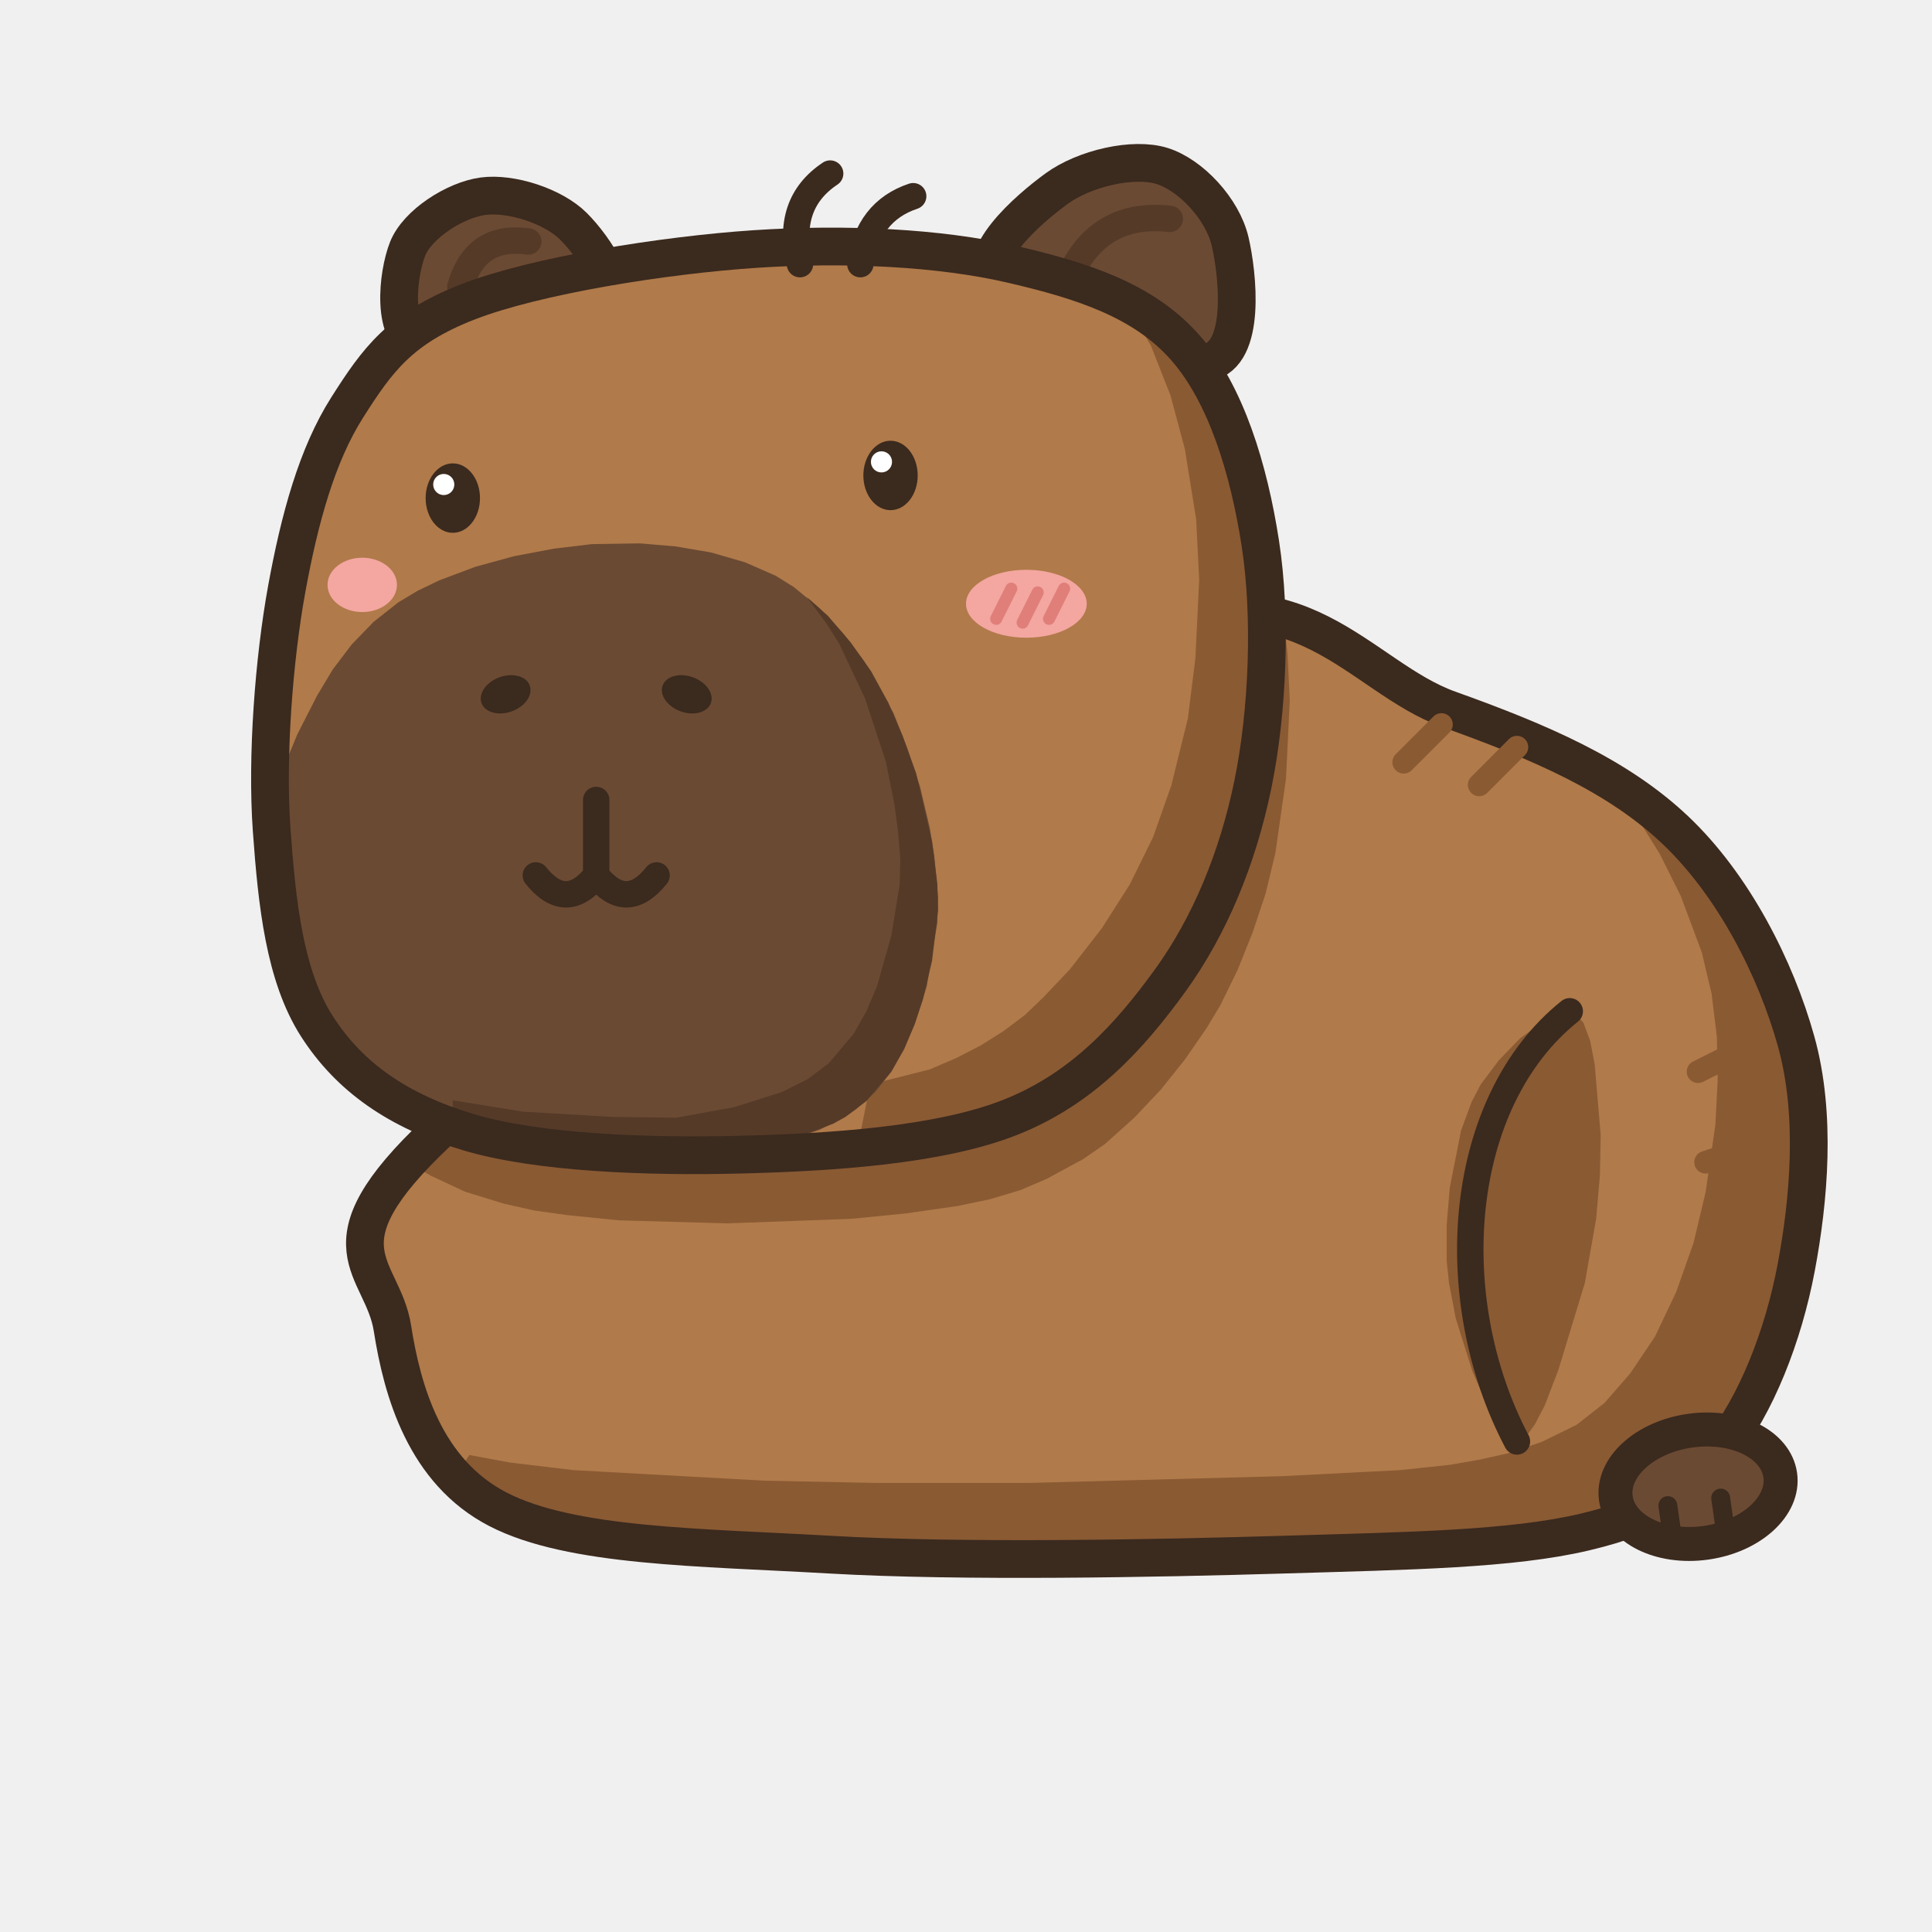
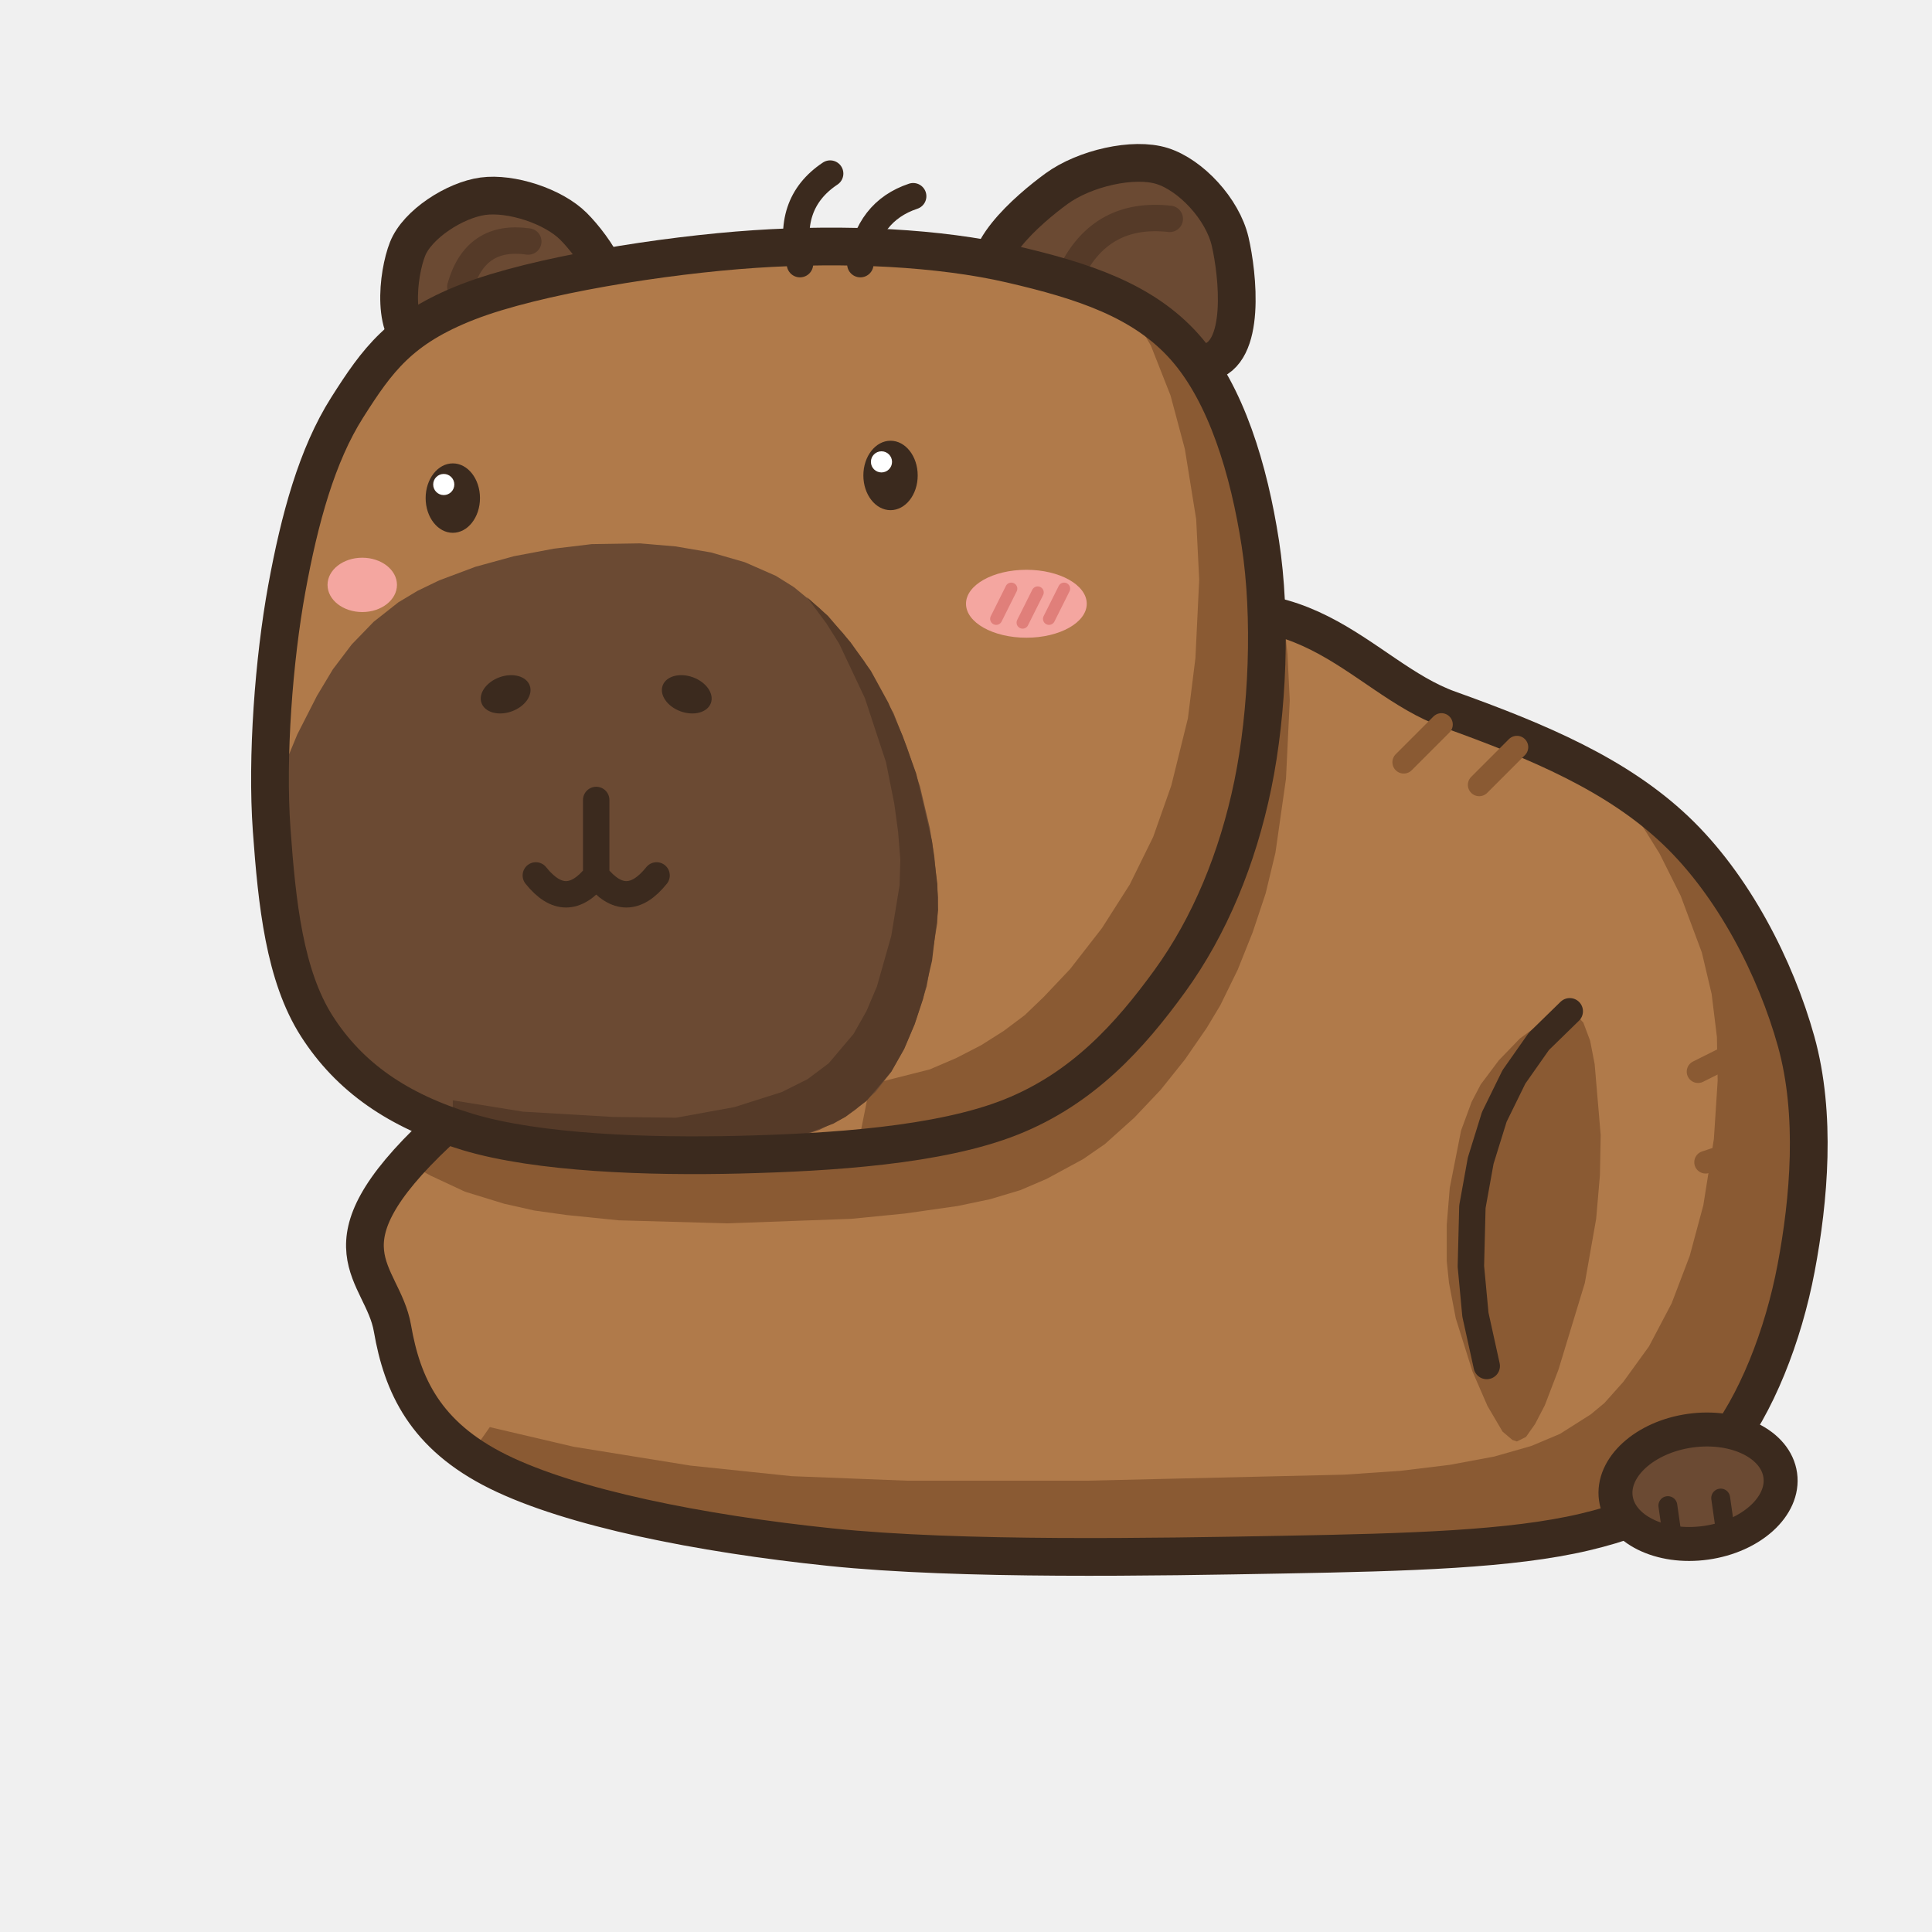
<svg xmlns="http://www.w3.org/2000/svg" viewBox="0 0 256 256">
-   <path d="M150 84C172.3 74.7 180 89.7 192 94C204 98.3 214.3 102.7 222 110C229.7 117.3 235.3 128.3 238 138C240.7 147.7 239.7 159 238 168C236.3 177 232.7 186.2 228 192C223.3 197.8 219.7 200.7 210 203C200.3 205.3 186.7 205.5 170 206C153.3 206.5 127.3 207 110 206C92.7 205 75.7 205 66 200C56.3 195 53.3 184.3 52 176C50.7 167.7 41.7 165.3 58 150C74.3 134.7 127.7 93.3 150 84Z" fill="#B07A4A" />
-   <path d="M60.3 195.6 L64.3 199 L67.9 200.9 L72.2 202.3 L77 203.4 L82.3 204.2 L91 205 L120.5 206.4 L136.2 206.6 L152.2 206.4 L192.6 205.2 L199.8 204.6 L206.2 203.8 L211.7 202.6 L216.2 201.1 L219.8 199.4 L222.8 197.4 L225.4 195 L228 192 L230.5 188.4 L232.8 184.2 L234.7 179.6 L236.4 174.7 L237.7 169.7 L238.8 162.7 L239.4 157.1 L239.6 151.3 L239.4 145.5 L238.8 141.7 L238 138 L236.2 132.5 L233.8 126.8 L231.9 123.1 L228.6 117.8 L226.1 114.5 L223.4 111.4 L220.5 108.7 L217.4 106.2 L213.2 103.4 L216.6 107.8 L219.9 113.1 L222.7 118.7 L225.5 126.2 L226.8 131.7 L227.5 137.4 L227.6 143.2 L227.3 149 L226 158 L224.4 164.7 L222.1 171.2 L219.3 177.1 L216 182 L212.6 185.9 L208.9 188.8 L204.2 191.1 L199.7 192.6 L196.1 193.4 L192.1 194.1 L185.5 194.8 L169.9 195.6 L136.3 196.5 L116.2 196.5 L101.3 196.2 L76 194.8 L67.6 193.8 L62.2 192.8Z" fill="#8A5A33" />
-   <path d="M54 154 L57.1 155.8 L61.6 157.9 L66.8 159.5 L70.8 160.4 L75.1 161 L82 161.7 L96.4 162.1 L112.8 161.5 L119.9 160.8 L126.9 159.8 L131.2 158.9 L135.2 157.7 L138.7 156.2 L143.5 153.6 L146.4 151.6 L150.3 148.1 L153.8 144.4 L157 140.4 L159.9 136.2 L161.7 133.2 L164 128.5 L166 123.5 L167.7 118.4 L169 113 L170.4 103.2 L170.9 92.8 L170.6 86.7 L170.1 82 L167.2 81.3 L164.3 81 L161.1 81.1 L157.7 81.6 L154 82.5 L150 84 L145.5 86.1 L134.6 92.2 L128.5 96.1 L115.4 104.9 L101.8 114.8 L88.4 124.8 L76.1 134.5 L65.7 143.1 L58 150Z" fill="#8A5A33" />
+   <path d="M150 84C172.3 74.7 180 89.7 192 94C204 98.3 214.3 102.7 222 110C229.7 117.3 235.3 128.3 238 138C240.7 147.7 239.7 159 238 168C236.3 177 232.7 186.2 228 192C223.3 197.8 219.7 200.7 210 203C200.3 205.3 186.7 205.7 170 206C153.3 206.3 127.3 206.8 110 205C92.7 203.2 75.7 199.8 66 195C56.3 190.2 53.3 183.5 52 176C50.7 168.5 41.7 165.3 58 150C74.3 134.7 127.7 93.3 150 84Z" fill="#B07A4A" />
+   <path d="M62.3 192.8 L66 195 L72.2 197.6 L77 199.1 L85.1 201.1 L94.1 202.8 L103.5 204.2 L113.3 205.3 L120.5 205.8 L132.2 206.2 L148.3 206.3 L187.4 205.5 L197.5 204.9 L204.1 204.1 L210 203 L214.9 201.6 L218.7 200 L221.9 198.1 L224.6 195.9 L227.1 193.1 L229.7 189.7 L232.1 185.7 L234.1 181.2 L235.9 176.4 L237.3 171.4 L238.3 166.3 L239.3 159 L239.6 153.2 L239.5 147.4 L239.1 143.6 L238.5 139.8 L236.9 134.3 L234.7 128.7 L232.9 125 L229.7 119.5 L227.4 116.1 L223.4 111.4 L220.5 108.7 L217.4 106.2 L213.2 103.4 L216.6 107.8 L219.9 113.1 L222.7 118.7 L225.5 126.2 L226.8 131.7 L227.5 137.4 L227.6 143.2 L227.1 150.9 L225.7 159.7 L223.9 166.4 L221.5 172.7 L218.5 178.4 L215.1 183.1 L212.6 185.9 L210.8 187.4 L206.7 190 L202.9 191.6 L198 193 L192.1 194.1 L185.5 194.9 L178.1 195.4 L144 196.2 L120.2 196.2 L104.9 195.6 L91.5 194.2 L76 191.7 L64.9 189.1Z" fill="#8A5A33" />
+   <path d="M54 154.1 L57.1 155.8 L61.6 157.9 L66.8 159.5 L70.8 160.4 L75.1 161 L82 161.7 L96.4 162.1 L112.8 161.5 L119.9 160.8 L126.9 159.8 L131.2 158.9 L135.2 157.7 L138.7 156.2 L143.5 153.6 L146.4 151.6 L150.3 148.1 L153.8 144.4 L157 140.4 L159.9 136.2 L161.7 133.2 L164 128.5 L166 123.5 L167.7 118.4 L169 113 L170.4 103.2 L170.9 92.8 L170.6 86.7 L170.1 82 L167.2 81.3 L164.3 81 L161.1 81.1 L157.7 81.6 L154 82.5 L150 84 L145.5 86.1 L134.6 92.2 L128.5 96.1 L115.4 104.9 L101.8 114.8 L88.4 124.8 L76.1 134.5 L65.7 143.1 L58 150Z" fill="#8A5A33" />
  <path d="M207.4 134 L205.1 134.9 L201.4 137.6 L198.6 140.5 L196.2 143.7 L195 146 L193.6 149.8 L192.1 157.4 L191.7 162.3 L191.7 167.1 L192 170 L192.9 174.7 L195.1 181.7 L197.1 186.3 L199.1 189.7 L200.4 190.8 L201 191 L202.2 190.4 L203.4 188.7 L204.7 186.2 L206.5 181.5 L210 170 L211.5 161.5 L212 155.7 L212.1 150.4 L211.3 141 L210.7 137.9 L209.8 135.5 L208.5 134.1Z" fill="#8A5A33" />
-   <path d="M150 84C172.3 74.7 180 89.7 192 94C204 98.3 214.3 102.7 222 110C229.7 117.3 235.3 128.3 238 138C240.7 147.7 239.7 159 238 168C236.3 177 232.7 186.2 228 192C223.3 197.8 219.7 200.7 210 203C200.3 205.3 186.7 205.5 170 206C153.3 206.5 127.3 207 110 206C92.7 205 75.7 205 66 200C56.3 195 53.3 184.3 52 176C50.7 167.7 41.7 165.3 58 150C74.3 134.7 127.7 93.3 150 84Z" fill="none" stroke="#3B2A1E" stroke-width="5" stroke-linecap="round" stroke-linejoin="round" />
-   <path d="M208 134 C193 146 191 172 201 191" fill="none" stroke="#3B2A1E" stroke-width="3.5" stroke-linecap="round" stroke-linejoin="round" />
+   <path d="M150 84C172.3 74.7 180 89.7 192 94C204 98.3 214.3 102.7 222 110C229.7 117.3 235.3 128.3 238 138C240.7 147.7 239.7 159 238 168C236.3 177 232.7 186.2 228 192C223.3 197.8 219.7 200.7 210 203C200.3 205.3 186.7 205.7 170 206C153.3 206.3 127.3 206.8 110 205C92.7 203.2 75.7 199.8 66 195C56.3 190.2 53.3 183.5 52 176C50.7 168.5 41.7 165.3 58 150C74.3 134.7 127.7 93.3 150 84Z" fill="none" stroke="#3B2A1E" stroke-width="5" stroke-linecap="round" stroke-linejoin="round" />
+   <path d="M208 134 L203.9 138 L200.6 142.7 L198 148 L196.2 153.8 L195.1 159.9 L194.9 167.8 L195.5 174.2 L197 181" fill="none" stroke="#3B2A1E" stroke-width="3.5" stroke-linecap="round" stroke-linejoin="round" />
  <path d="M186 101 L191 96 M196 104 L201 99 M225 142 L231 139 M226 154 L232 152" fill="none" stroke="#8A5A33" stroke-width="3" stroke-linecap="round" stroke-linejoin="round" />
  <ellipse cx="225" cy="197" rx="11" ry="7.5" transform="rotate(-8 225 197)" fill="#6B4A33" stroke="#3B2A1E" stroke-width="4.5" />
  <path d="M221 199.5 L221.5 203 M228 198.5 L228.5 202" fill="none" stroke="#3B2A1E" stroke-width="2.5" stroke-linecap="round" stroke-linejoin="round" />
  <path d="M56 46C51.7 44.5 52.7 36.3 54 33C55.3 29.7 60.3 26.5 64 26C67.7 25.5 73.3 27.3 76 30C78.7 32.7 83.3 39.3 80 42C76.7 44.7 60.3 47.5 56 46Z" fill="#6B4A33" stroke="#3B2A1E" stroke-width="5" stroke-linejoin="round" stroke-linecap="round" />
  <path d="M61 38 Q63 31 70 32" fill="none" stroke="#553A28" stroke-width="3.5" stroke-linecap="round" stroke-linejoin="round" />
  <path d="M132 38C128.7 34.2 136.3 27.7 140 25C143.7 22.3 150.2 20.8 154 22C157.8 23.2 162 27.7 163 32C164 36.3 165.2 47 160 48C154.8 49 135.3 41.8 132 38Z" fill="#6B4A33" stroke="#3B2A1E" stroke-width="5" stroke-linejoin="round" stroke-linecap="round" />
  <path d="M142 36 Q146 28 155 29" fill="none" stroke="#553A28" stroke-width="3.5" stroke-linecap="round" stroke-linejoin="round" />
  <path d="M62 40C71 36.5 88 33.8 100 33C112 32.2 124.5 32.8 134 35C143.5 37.2 151.5 39.8 157 46C162.5 52.2 165.5 62.3 167 72C168.5 81.7 168 94.3 166 104C164 113.7 160.3 122.7 155 130C149.7 137.3 143.5 144.2 134 148C124.5 151.8 110 152.7 98 153C86 153.3 71.3 152.8 62 150C52.7 147.2 46.3 142.7 42 136C37.7 129.3 36.7 119.7 36 110C35.3 100.3 36.3 87.3 38 78C39.7 68.7 42 60.3 46 54C50 47.7 53 43.5 62 40Z" fill="#B07A4A" />
  <path d="M113.6 152.2 L123.9 150.8 L128.2 149.9 L132.2 148.7 L135.7 147.2 L139 145.5 L142 143.6 L144.8 141.5 L147.3 139.1 L150.8 135.4 L154 131.4 L156.9 127.2 L161 119.5 L164.2 111.1 L165.6 105.8 L166.7 100.2 L167.4 94.2 L167.8 88 L167.6 77.7 L167 72 L166 66.5 L163.5 57.7 L161.5 52.8 L159.8 49.9 L158 47.2 L154.8 43.8 L152.4 42 L148.6 39.8 L150.8 42.9 L152.5 45.8 L155.1 52.4 L157 59.5 L158.5 68.8 L158.9 76.8 L158.4 87.2 L157.4 95.2 L155.2 104.1 L152.8 110.9 L149.7 117.2 L146 123 L141.8 128.4 L138.3 132.1 L135.8 134.5 L133 136.6 L130 138.5 L126.7 140.2 L123.2 141.7 L115.3 143.7Z" fill="#8A5A33" />
  <path d="M39.4 97.3 L35.8 106 L36.8 119 L37.6 124.1 L38.8 129 L39.9 132 L41.2 134.7 L44.7 139.5 L48.9 143.5 L54.1 146.8 L57.1 148.2 L62 150 L69.9 151.7 L81.4 152.8 L94.6 153.1 L100 152.2 L104.5 151.1 L108.6 149.7 L112 148 L113.4 147 L116 144.7 L118.1 142 L119.8 139 L121.2 135.7 L122.8 130.7 L124.2 122.3 L124.3 118.9 L123.8 113.4 L123.2 109.7 L121.9 104.2 L120.2 99.1 L118.4 94.5 L114.5 87.6 L111.7 83.9 L108.6 80.6 L105.2 77.8 L102.8 76.3 L98.7 74.5 L94.2 73.2 L89.5 72.4 L84.8 72 L78.4 72.1 L73.4 72.7 L68.1 73.7 L63 75.1 L58.2 76.9 L55.3 78.3 L52.8 79.8 L49.5 82.4 L46.6 85.4 L44.1 88.7 L42 92.2Z" fill="#6B4A33" />
  <path d="M60 149.3 L65.7 151 L74.3 152.3 L83.8 152.9 L95.1 153 L100 152.2 L104.5 151.1 L110.4 148.9 L112 148 L114.8 145.9 L118.1 142 L119.8 139 L121.2 135.7 L122.3 132.4 L123.5 127.3 L124.3 120.6 L124.2 117.1 L123.5 111.5 L121.4 102.5 L119.6 97.5 L117.7 93.1 L115.4 88.9 L112.7 85.1 L109.7 81.6 L106.9 79.1 L109.5 82.6 L111.2 85.3 L114.6 92.5 L117.4 101 L118.5 106.5 L119 110.2 L119.3 113.9 L119.2 117.3 L118.1 124 L116.2 130.7 L114.8 134 L113.1 137 L109.8 140.9 L107 143 L103.6 144.7 L97.3 146.7 L89.6 148.1 L81.2 148 L69.3 147.3 L60 145.8Z" fill="#553A28" />
  <path d="M62 40C71 36.5 88 33.8 100 33C112 32.2 124.5 32.8 134 35C143.5 37.2 151.5 39.8 157 46C162.5 52.2 165.5 62.3 167 72C168.5 81.7 168 94.3 166 104C164 113.7 160.3 122.7 155 130C149.7 137.3 143.5 144.2 134 148C124.5 151.8 110 152.7 98 153C86 153.3 71.3 152.8 62 150C52.7 147.2 46.3 142.7 42 136C37.7 129.3 36.7 119.7 36 110C35.3 100.3 36.3 87.3 38 78C39.7 68.7 42 60.3 46 54C50 47.7 53 43.5 62 40Z" fill="none" stroke="#3B2A1E" stroke-width="5" stroke-linecap="round" stroke-linejoin="round" />
  <path d="M106 35 Q104 27 110 23 M114 35 Q115 28 121 26" fill="none" stroke="#3B2A1E" stroke-width="3.5" stroke-linecap="round" stroke-linejoin="round" />
  <ellipse cx="136" cy="80" rx="8" ry="4.5" fill="#F4A6A0" />
  <ellipse cx="48" cy="77.5" rx="4.6" ry="3.6" fill="#F4A6A0" />
  <path d="M132 82 L134 78 M135.5 82.5 L137.5 78.5 M139 82 L141 78" fill="none" stroke="#E07F7A" stroke-width="1.6" stroke-linecap="round" stroke-linejoin="round" />
  <ellipse cx="60" cy="66" rx="3.6" ry="4.6" fill="#3B2A1E" />
  <circle cx="58.8" cy="64.2" r="1.4" fill="#FFFFFF" />
  <ellipse cx="118" cy="63" rx="3.6" ry="4.6" fill="#3B2A1E" />
  <circle cx="116.8" cy="61.2" r="1.4" fill="#FFFFFF" />
  <ellipse cx="67" cy="92" rx="3.4" ry="2.4" transform="rotate(-20 67 92)" fill="#3B2A1E" />
  <ellipse cx="91" cy="92" rx="3.4" ry="2.4" transform="rotate(20 91 92)" fill="#3B2A1E" />
  <path d="M79 106 L79 116 M71 116 Q75 121 79 116 Q83 121 87 116" fill="none" stroke="#3B2A1E" stroke-width="3.5" stroke-linecap="round" stroke-linejoin="round" />
</svg>
